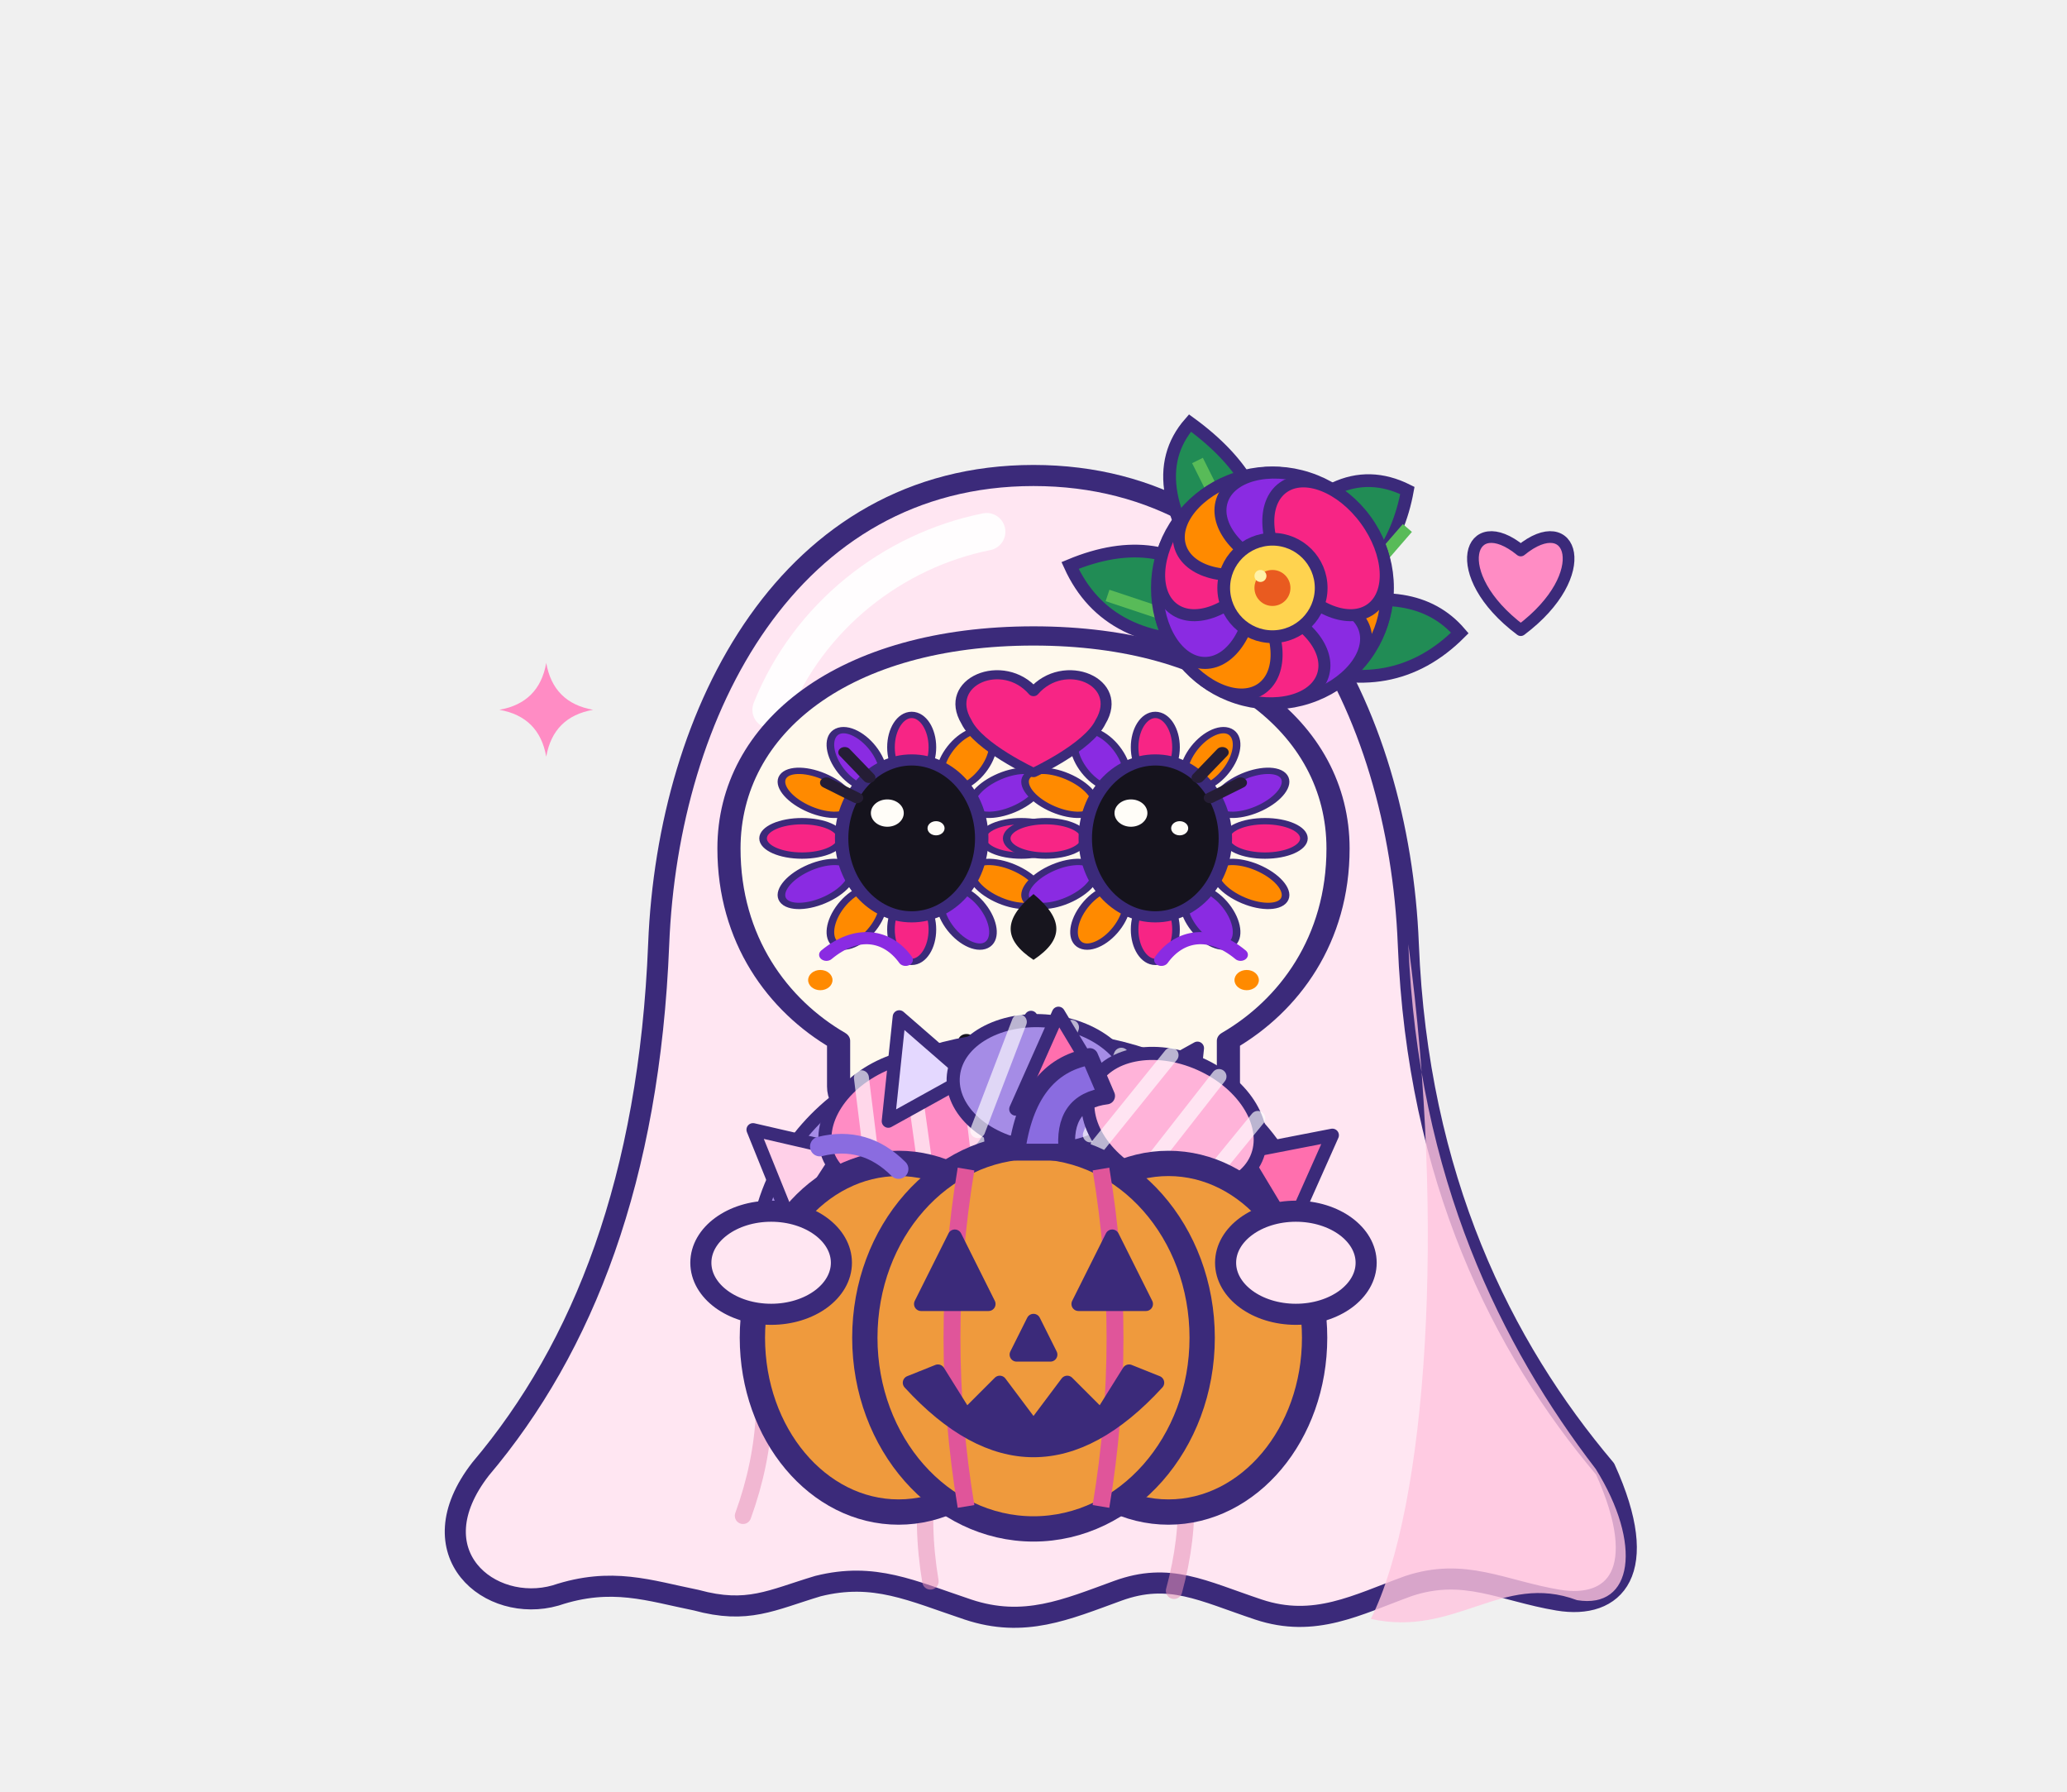
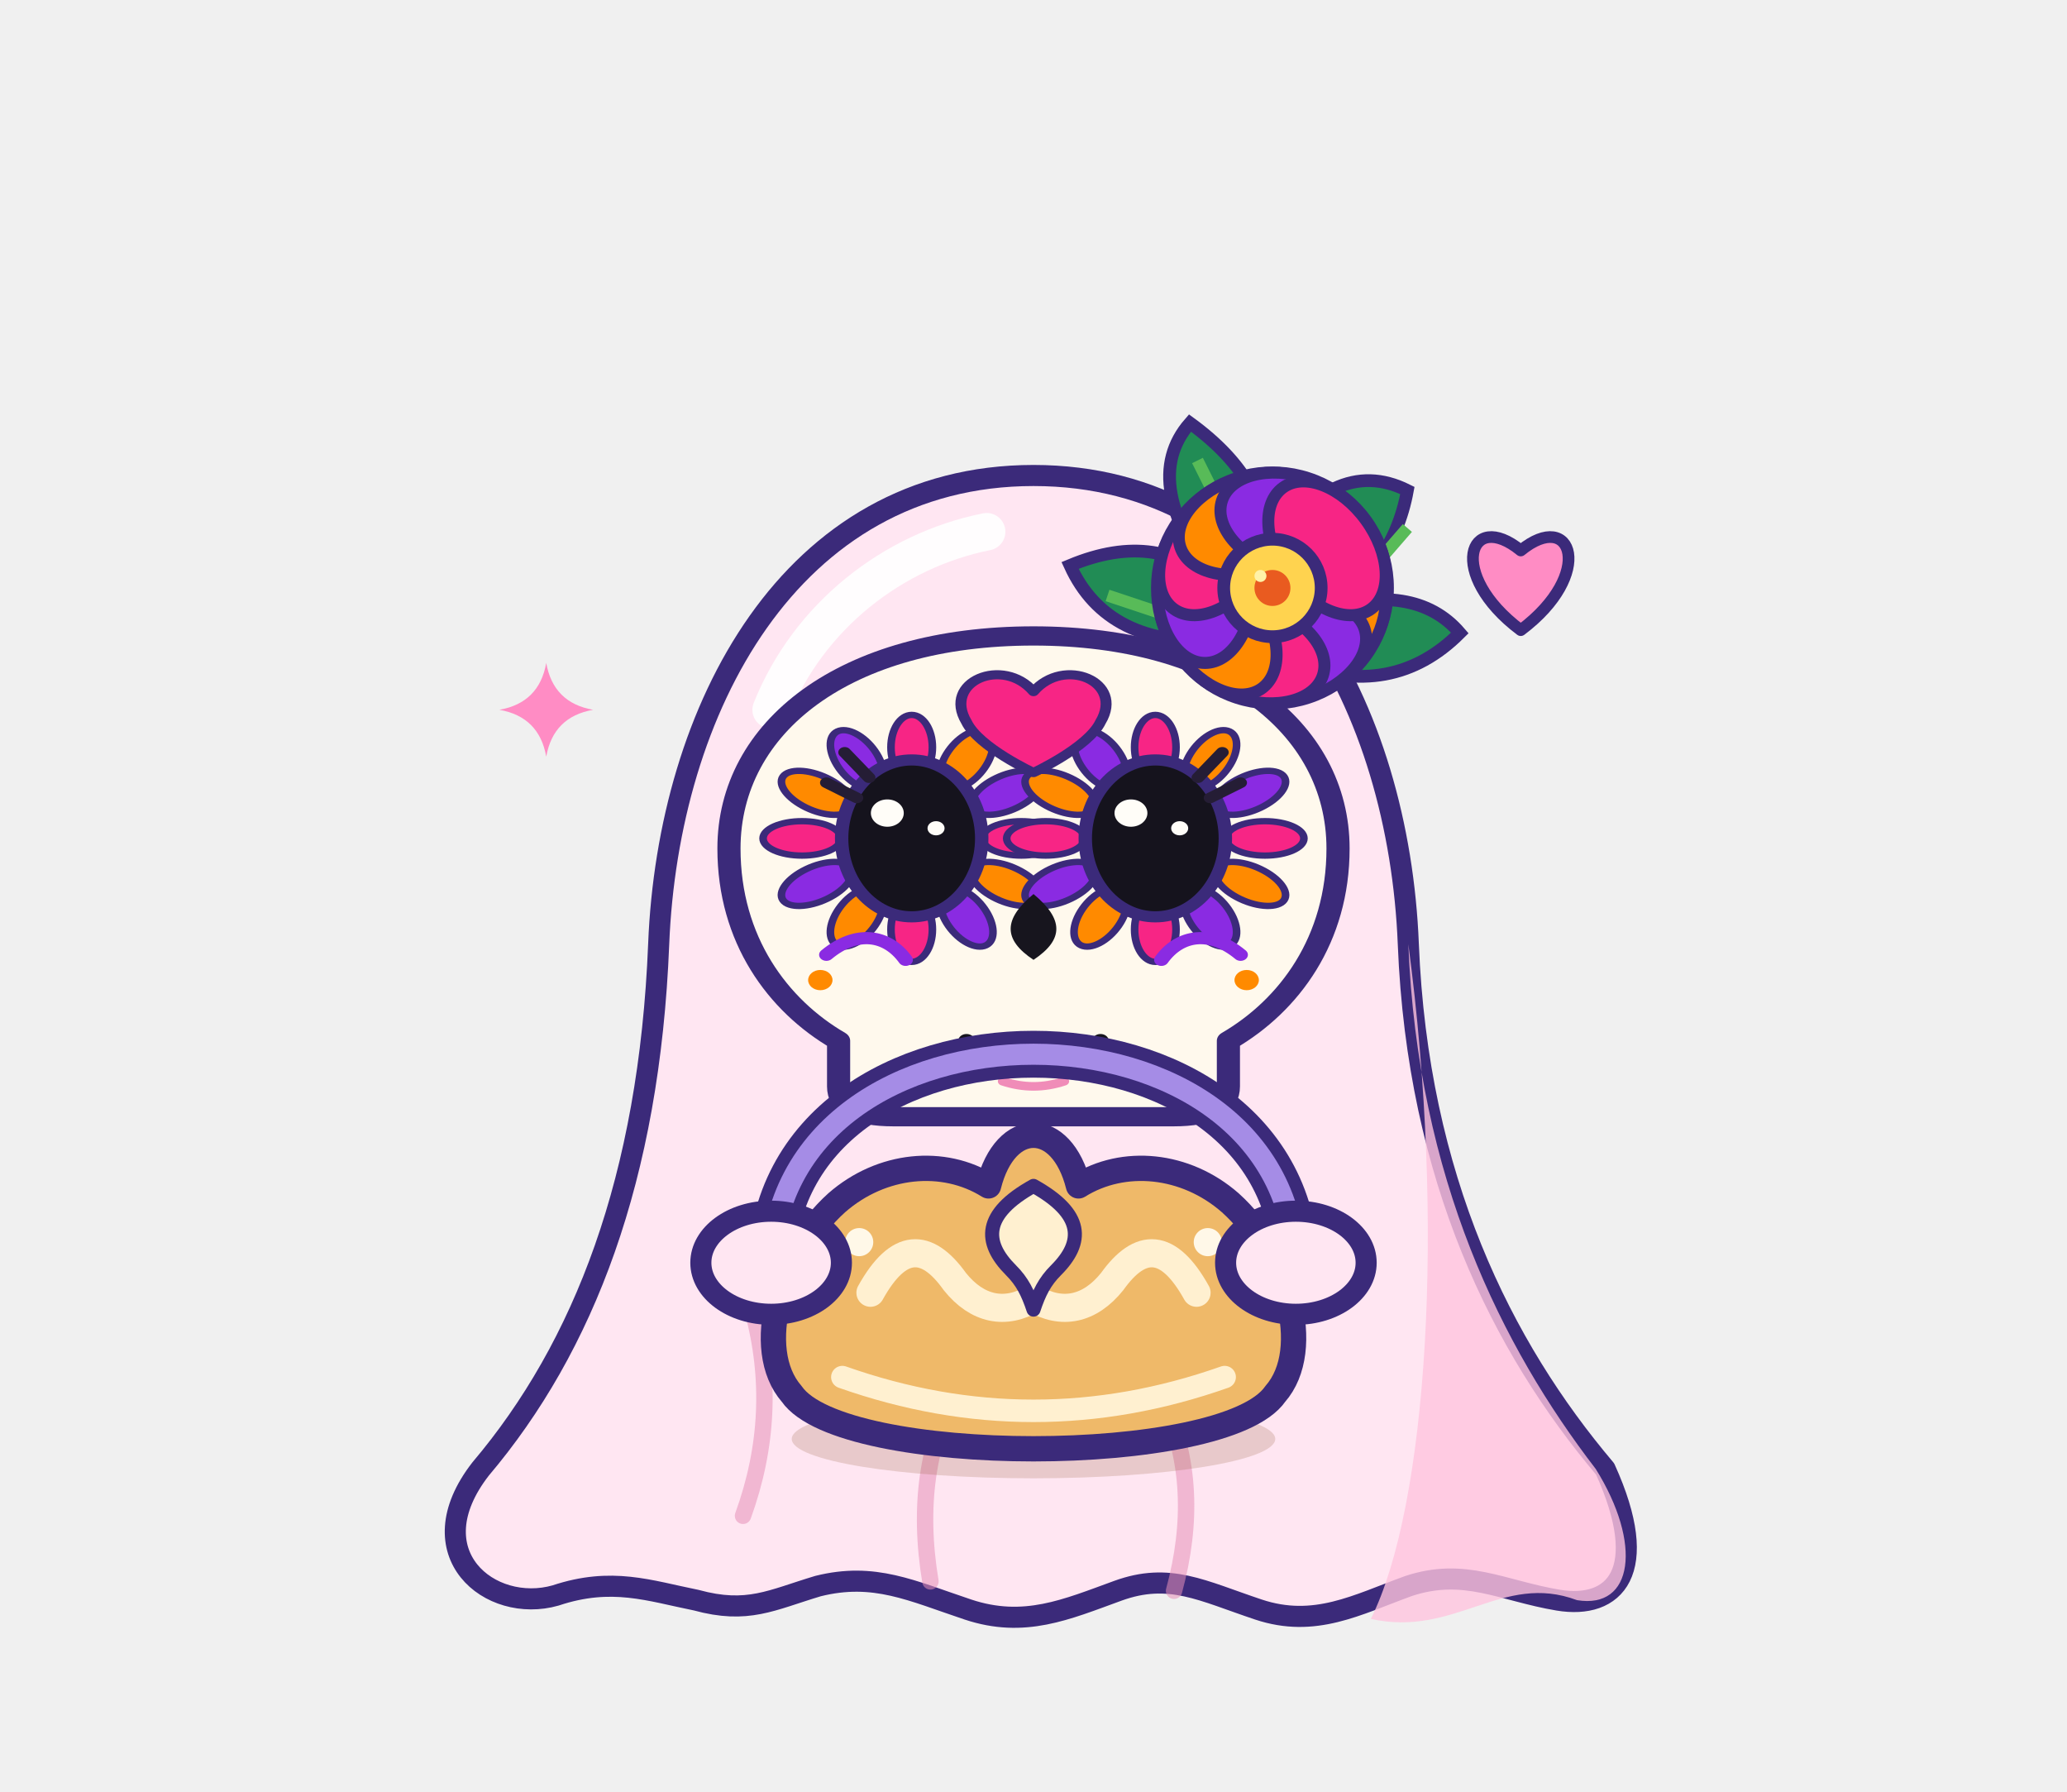
<svg xmlns="http://www.w3.org/2000/svg" viewBox="0 0 300 260" role="img" aria-label="Boo-buddy ghost 1">
  <g>
    <g transform="translate(150 205) scale(.68)">
      <g class="f d1">
        <g class="hop">
          <path d="M0 -200 C-52 -200 -78 -150 -80 -100 C-82 -50 -96 -14 -118 12 C-132 30 -116 43 -102 39 C-90 35 -82 38 -72 40 C-61 43 -56 40 -46 37 C-34 34 -26 38 -14 42 C-2 46 7 42 18 38 C29 34 36 38 48 42 C60 46 69 41 80 37 C92 33 100 38 112 40 C124 42 132 34 122 12 C100 -14 82 -50 80 -100 C78 -150 52 -200 0 -200Z" fill="#FFE6F2" stroke="#3B2A7A" stroke-width="4.5" stroke-linejoin="round" stroke-linecap="round">
            <animate attributeName="d" dur="2.8s" repeatCount="indefinite" calcMode="spline" keyTimes="0;0.33;0.66;1" keySplines=".4 0 .6 1;.4 0 .6 1;.4 0 .6 1" values="M0 -200 C-52 -200 -78 -150 -80 -100 C-82 -50 -96 -14 -118 12 C-132 30 -116 43 -102 39 C-90 35 -82 38 -72 40 C-61 43 -56 40 -46 37 C-34 34 -26 38 -14 42 C-2 46 7 42 18 38 C29 34 36 38 48 42 C60 46 69 41 80 37 C92 33 100 38 112 40 C124 42 132 34 122 12 C100 -14 82 -50 80 -100 C78 -150 52 -200 0 -200Z;M0 -200 C-52 -200 -78 -150 -80 -100 C-82 -50 -96 -14 -118 12 C-132 34 -116 46 -102 41 C-90 36 -82 33 -72 39 C-61 46 -56 43 -46 39 C-34 35 -26 34 -14 39 C-2 44 7 45 18 41 C29 37 36 34 48 39 C60 44 69 45 80 41 C92 37 100 34 112 39 C124 44 132 34 122 12 C100 -14 82 -50 80 -100 C78 -150 52 -200 0 -200Z;M0 -200 C-52 -200 -78 -150 -80 -100 C-82 -50 -96 -14 -118 12 C-132 26 -116 40 -102 37 C-90 34 -82 42 -72 44 C-61 46 -56 37 -46 34 C-34 31 -26 42 -14 45 C-2 48 7 37 18 35 C29 33 36 43 48 45 C60 47 69 37 80 34 C92 31 100 42 112 43 C124 44 132 34 122 12 C100 -14 82 -50 80 -100 C78 -150 52 -200 0 -200Z;M0 -200 C-52 -200 -78 -150 -80 -100 C-82 -50 -96 -14 -118 12 C-132 30 -116 43 -102 39 C-90 35 -82 38 -72 40 C-61 43 -56 40 -46 37 C-34 34 -26 38 -14 42 C-2 46 7 42 18 38 C29 34 36 38 48 42 C60 46 69 41 80 37 C92 33 100 38 112 40 C124 42 132 34 122 12 C100 -14 82 -50 80 -100 C78 -150 52 -200 0 -200Z" />
          </path>
          <path d="M80 -100 C82 -50 100 -14 120 12 C130 28 128 42 116 40 C100 34 90 48 72 44 C84 20 88 -40 80 -100Z" fill="#FFC4DE" opacity=".8" />
          <path d="M-62 22 q8 -22 2 -44 M-22 36 q-4 -24 6 -42 M30 38 q6 -22 -2 -40" stroke="#E58FB8" stroke-width="3.5" fill="none" stroke-linecap="round" opacity=".55" />
          <path d="M-56 -150 C-48 -170 -30 -184 -10 -188" stroke="#fff" stroke-width="8" fill="none" stroke-linecap="round" opacity=".9" />
          <path d="M0 -160 C-5 -155 -4 -151 0 -149 C4 -151 5 -155 0 -160Z" fill="#FFB33F" stroke="#D94F91" stroke-width="2.5" />
          <circle cx="0" cy="-154" r="2" fill="#D94F91" />
          <g fill="#D94F91">
            <circle cx="-49" cy="-87" r="2.6" />
            <circle cx="-43" cy="-83" r="1.7" />
            <circle cx="49" cy="-87" r="2.6" />
            <circle cx="43" cy="-83" r="1.7" />
          </g>
        </g>
        <g class="eo">
          <ellipse cx="-24" cy="-120" rx="9" ry="12.5" fill="#2B2350" />
          <circle cx="-21" cy="-125" r="3.8" fill="#fff" />
          <circle cx="-27" cy="-113" r="1.9" fill="#fff" />
          <path d="M-32 -128 l-9 -6 M-33 -121 l-10 -1" stroke="#2B2350" stroke-width="3.2" stroke-linecap="round" />
          <ellipse cx="24" cy="-120" rx="9" ry="12.5" fill="#2B2350" />
          <circle cx="27" cy="-125" r="3.8" fill="#fff" />
          <circle cx="21" cy="-113" r="1.9" fill="#fff" />
          <path d="M32 -128 l9 -6 M33 -121 l10 -1" stroke="#2B2350" stroke-width="3.2" stroke-linecap="round" />
        </g>
        <g class="eh" opacity="0">
          <path d="M-34 -116 Q-24 -130 -14 -116 M14 -116 Q24 -130 34 -116" stroke="#2B2350" stroke-width="4.5" fill="none" stroke-linecap="round" />
          <path d="M-36 -124 l-8 -5 M36 -124 l8 -5" stroke="#2B2350" stroke-width="3.2" stroke-linecap="round" />
        </g>
        <ellipse cx="-44" cy="-100" rx="11" ry="6.5" fill="#FF8FC0" opacity=".75" />
        <ellipse cx="44" cy="-100" rx="11" ry="6.5" fill="#FF8FC0" opacity=".75" />
        <path d="M-5 -102 Q0 -96 5 -102" stroke="#2B2350" stroke-width="3.2" fill="none" stroke-linecap="round" />
        <g class="sugar-skull-face" transform="translate(0 -115) scale(1.3 1.08) translate(0 115)" stroke-linejoin="round" stroke-linecap="round">
          <path d="M0 -162 C-31 -162 -50 -144 -50 -120 C-50 -102 -42 -89 -32 -82 L-32 -73 Q-32 -67 -23 -67 H23 Q32 -67 32 -73 L32 -82 C42 -89 50 -102 50 -120 C50 -144 31 -162 0 -162Z" fill="#FFF9ED" stroke="#3B2A7A" stroke-width="3.8" />
          <ellipse cx="-20" cy="-122" rx="3.4" ry="6.4" transform="rotate(0 -20 -122) translate(0 -18)" fill="#F72585" stroke="#3B2A7A" stroke-width="1.25" />
          <ellipse cx="-20" cy="-122" rx="3.4" ry="6.4" transform="rotate(30 -20 -122) translate(0 -18)" fill="#FF8A00" stroke="#3B2A7A" stroke-width="1.25" />
          <ellipse cx="-20" cy="-122" rx="3.4" ry="6.4" transform="rotate(60 -20 -122) translate(0 -18)" fill="#8A2BE2" stroke="#3B2A7A" stroke-width="1.25" />
          <ellipse cx="-20" cy="-122" rx="3.4" ry="6.4" transform="rotate(90 -20 -122) translate(0 -18)" fill="#F72585" stroke="#3B2A7A" stroke-width="1.25" />
          <ellipse cx="-20" cy="-122" rx="3.4" ry="6.4" transform="rotate(120 -20 -122) translate(0 -18)" fill="#FF8A00" stroke="#3B2A7A" stroke-width="1.25" />
          <ellipse cx="-20" cy="-122" rx="3.4" ry="6.4" transform="rotate(150 -20 -122) translate(0 -18)" fill="#8A2BE2" stroke="#3B2A7A" stroke-width="1.25" />
          <ellipse cx="-20" cy="-122" rx="3.4" ry="6.4" transform="rotate(180 -20 -122) translate(0 -18)" fill="#F72585" stroke="#3B2A7A" stroke-width="1.25" />
          <ellipse cx="-20" cy="-122" rx="3.4" ry="6.4" transform="rotate(210 -20 -122) translate(0 -18)" fill="#FF8A00" stroke="#3B2A7A" stroke-width="1.25" />
          <ellipse cx="-20" cy="-122" rx="3.4" ry="6.4" transform="rotate(240 -20 -122) translate(0 -18)" fill="#8A2BE2" stroke="#3B2A7A" stroke-width="1.25" />
          <ellipse cx="-20" cy="-122" rx="3.4" ry="6.4" transform="rotate(270 -20 -122) translate(0 -18)" fill="#F72585" stroke="#3B2A7A" stroke-width="1.25" />
          <ellipse cx="-20" cy="-122" rx="3.4" ry="6.4" transform="rotate(300 -20 -122) translate(0 -18)" fill="#FF8A00" stroke="#3B2A7A" stroke-width="1.25" />
          <ellipse cx="-20" cy="-122" rx="3.4" ry="6.4" transform="rotate(330 -20 -122) translate(0 -18)" fill="#8A2BE2" stroke="#3B2A7A" stroke-width="1.25" />
          <ellipse cx="-20" cy="-122" rx="11.5" ry="15.5" fill="#15131D" stroke="#3B2A7A" stroke-width="2.2" />
          <path d="M-27 -134 L-31 -139 M-29 -130 L-34 -133" fill="none" stroke="#251D35" stroke-width="2.1" />
          <circle cx="-24" cy="-127" r="2.7" fill="#FFFDF8" />
          <circle cx="-16" cy="-124" r="1.4" fill="#FFFDF8" />
          <ellipse cx="20" cy="-122" rx="3.4" ry="6.4" transform="rotate(0 20 -122) translate(0 -18)" fill="#F72585" stroke="#3B2A7A" stroke-width="1.25" />
          <ellipse cx="20" cy="-122" rx="3.4" ry="6.4" transform="rotate(30 20 -122) translate(0 -18)" fill="#FF8A00" stroke="#3B2A7A" stroke-width="1.25" />
          <ellipse cx="20" cy="-122" rx="3.4" ry="6.4" transform="rotate(60 20 -122) translate(0 -18)" fill="#8A2BE2" stroke="#3B2A7A" stroke-width="1.25" />
          <ellipse cx="20" cy="-122" rx="3.4" ry="6.4" transform="rotate(90 20 -122) translate(0 -18)" fill="#F72585" stroke="#3B2A7A" stroke-width="1.25" />
          <ellipse cx="20" cy="-122" rx="3.4" ry="6.4" transform="rotate(120 20 -122) translate(0 -18)" fill="#FF8A00" stroke="#3B2A7A" stroke-width="1.25" />
          <ellipse cx="20" cy="-122" rx="3.4" ry="6.4" transform="rotate(150 20 -122) translate(0 -18)" fill="#8A2BE2" stroke="#3B2A7A" stroke-width="1.25" />
          <ellipse cx="20" cy="-122" rx="3.4" ry="6.4" transform="rotate(180 20 -122) translate(0 -18)" fill="#F72585" stroke="#3B2A7A" stroke-width="1.25" />
          <ellipse cx="20" cy="-122" rx="3.4" ry="6.4" transform="rotate(210 20 -122) translate(0 -18)" fill="#FF8A00" stroke="#3B2A7A" stroke-width="1.25" />
          <ellipse cx="20" cy="-122" rx="3.4" ry="6.4" transform="rotate(240 20 -122) translate(0 -18)" fill="#8A2BE2" stroke="#3B2A7A" stroke-width="1.25" />
          <ellipse cx="20" cy="-122" rx="3.4" ry="6.4" transform="rotate(270 20 -122) translate(0 -18)" fill="#F72585" stroke="#3B2A7A" stroke-width="1.25" />
          <ellipse cx="20" cy="-122" rx="3.4" ry="6.4" transform="rotate(300 20 -122) translate(0 -18)" fill="#FF8A00" stroke="#3B2A7A" stroke-width="1.25" />
          <ellipse cx="20" cy="-122" rx="3.4" ry="6.4" transform="rotate(330 20 -122) translate(0 -18)" fill="#8A2BE2" stroke="#3B2A7A" stroke-width="1.25" />
          <ellipse cx="20" cy="-122" rx="11.5" ry="15.5" fill="#15131D" stroke="#3B2A7A" stroke-width="2.2" />
          <path d="M27 -134 L31 -139 M29 -130 L34 -133" fill="none" stroke="#251D35" stroke-width="2.1" />
          <circle cx="16" cy="-127" r="2.7" fill="#FFFDF8" />
          <circle cx="24" cy="-124" r="1.4" fill="#FFFDF8" />
          <path d="M0 -151 C-5 -158 -15 -153 -11 -145 C-9 -140 0 -135 0 -135 C0 -135 9 -140 11 -145 C15 -153 5 -158 0 -151Z" fill="#F72585" stroke="#3B2A7A" stroke-width="1.8" />
          <path d="M-34 -99 C-29 -104 -24 -103 -21 -98 M34 -99 C29 -104 24 -103 21 -98" fill="none" stroke="#8A2BE2" stroke-width="2.4" />
          <circle cx="-35" cy="-94" r="2" fill="#FF8A00" />
          <circle cx="35" cy="-94" r="2" fill="#FF8A00" />
          <path d="M0 -111 C-5 -106 -5 -102 0 -98 C5 -102 5 -106 0 -111Z" fill="#17151E" />
          <path d="M-11 -82 Q0 -72 11 -82" fill="none" stroke="#17151E" stroke-width="2.7" />
          <path d="M-5 -74 Q0 -72 5 -74" fill="none" stroke="#F08CB8" stroke-width="1.7" />
        </g>
        <g class="head-flower" transform="translate(51 -176) scale(1.6)">
          <path d="M-7 7 Q-22 8 -27 -3 Q-15 -8 -7 0 Q-18 -14 -11 -22 Q0 -14 -1 -4 Q8 -18 18 -13 Q16 -2 6 3 Q19 -1 25 6 Q16 15 3 10Z" fill="#218C55" stroke="#3B2A7A" stroke-width="1.7" />
          <path d="M-22 1 L-7 6 M-10 -17 L-3 -3 M18 -8 L5 7" fill="none" stroke="#58BB58" stroke-width="1.6" />
          <ellipse cx="9.00" cy="0.00" rx="6.4" ry="10" transform="rotate(0 9.00 0.00)" fill="#F72585" stroke="#3B2A7A" stroke-width="1.6" />
          <ellipse cx="7.28" cy="5.29" rx="6.4" ry="10" transform="rotate(36 7.28 5.29)" fill="#FF8A00" stroke="#3B2A7A" stroke-width="1.6" />
          <ellipse cx="2.78" cy="8.56" rx="6.4" ry="10" transform="rotate(72 2.78 8.56)" fill="#8A2BE2" stroke="#3B2A7A" stroke-width="1.6" />
          <ellipse cx="-2.78" cy="8.56" rx="6.4" ry="10" transform="rotate(108 -2.78 8.56)" fill="#F72585" stroke="#3B2A7A" stroke-width="1.6" />
          <ellipse cx="-7.28" cy="5.29" rx="6.4" ry="10" transform="rotate(144 -7.28 5.29)" fill="#FF8A00" stroke="#3B2A7A" stroke-width="1.6" />
          <ellipse cx="-9.00" cy="0.00" rx="6.4" ry="10" transform="rotate(180 -9.00 0.00)" fill="#8A2BE2" stroke="#3B2A7A" stroke-width="1.6" />
          <ellipse cx="-7.28" cy="-5.29" rx="6.4" ry="10" transform="rotate(216 -7.28 -5.29)" fill="#F72585" stroke="#3B2A7A" stroke-width="1.6" />
          <ellipse cx="-2.78" cy="-8.56" rx="6.4" ry="10" transform="rotate(252 -2.78 -8.56)" fill="#FF8A00" stroke="#3B2A7A" stroke-width="1.6" />
          <ellipse cx="2.78" cy="-8.56" rx="6.4" ry="10" transform="rotate(288 2.78 -8.56)" fill="#8A2BE2" stroke="#3B2A7A" stroke-width="1.6" />
          <ellipse cx="7.28" cy="-5.29" rx="6.4" ry="10" transform="rotate(324 7.28 -5.29)" fill="#F72585" stroke="#3B2A7A" stroke-width="1.6" />
          <circle r="6.5" fill="#FFD34F" stroke="#3B2A7A" stroke-width="1.7" />
          <circle r="2.4" fill="#E95B20" />
          <circle cx="-1.6" cy="-1.6" r=".8" fill="#FFF2A8" />
        </g>
        <path d="M-56 -30 C-56 -92 56 -92 56 -30" stroke="#3B2A7A" stroke-width="10" fill="none" stroke-linecap="round" />
        <path d="M-56 -30 C-56 -92 56 -92 56 -30" stroke="#A58CE6" stroke-width="4.5" fill="none" stroke-linecap="round" />
-         <g class="cd c1">
-           <g transform="translate(-26 -62) rotate(-22) scale(0.8)">
-             <path d="M-20 0 L-40 -14 L-40 14Z M20 0 L40 -14 L40 14Z" fill="#FFD0E8" stroke="#3B2A7A" stroke-width="3.5" stroke-linejoin="round" stroke-linecap="round" />
-             <ellipse rx="24" ry="17" fill="#FF8CC4" stroke="#3B2A7A" stroke-width="3.5" stroke-linejoin="round" stroke-linecap="round" />
-             <path d="M-8 -16 L-16 14 M6 -16 L-2 16 M20 -10 L14 12" stroke="#fff" stroke-width="4" opacity=".65" stroke-linecap="round" />
-           </g>
-         </g>
-         <g class="cd c2">
-           <g transform="translate(2 -70) rotate(6) scale(0.8)">
-             <path d="M-20 0 L-40 -14 L-40 14Z M20 0 L40 -14 L40 14Z" fill="#E4D8FF" stroke="#3B2A7A" stroke-width="3.5" stroke-linejoin="round" stroke-linecap="round" />
-             <ellipse rx="24" ry="17" fill="#A58CE6" stroke="#3B2A7A" stroke-width="3.5" stroke-linejoin="round" stroke-linecap="round" />
-             <path d="M-8 -16 L-16 14 M6 -16 L-2 16 M20 -10 L14 12" stroke="#fff" stroke-width="4" opacity=".65" stroke-linecap="round" />
-           </g>
-         </g>
-         <g class="cd c3">
-           <g transform="translate(30 -62) rotate(24) scale(0.8)">
-             <path d="M-20 0 L-40 -14 L-40 14Z M20 0 L40 -14 L40 14Z" fill="#FF6FAE" stroke="#3B2A7A" stroke-width="3.5" stroke-linejoin="round" stroke-linecap="round" />
-             <ellipse rx="24" ry="17" fill="#FFB3D9" stroke="#3B2A7A" stroke-width="3.5" stroke-linejoin="round" stroke-linecap="round" />
-             <path d="M-8 -16 L-16 14 M6 -16 L-2 16 M20 -10 L14 12" stroke="#fff" stroke-width="4" opacity=".65" stroke-linecap="round" />
-           </g>
-         </g>
-         <g transform="translate(0 -16) scale(1.2)">
-           <ellipse cx="-24" cy="0" rx="26" ry="31" fill="#EF9A3D" stroke="#3B2A7A" stroke-width="4.5" stroke-linejoin="round" stroke-linecap="round" />
-           <ellipse cx="24" cy="0" rx="26" ry="31" fill="#EF9A3D" stroke="#3B2A7A" stroke-width="4.5" stroke-linejoin="round" stroke-linecap="round" />
-           <ellipse cx="0" cy="0" rx="30" ry="34" fill="#EF9A3D" stroke="#3B2A7A" stroke-width="4.5" stroke-linejoin="round" stroke-linecap="round" />
-           <path d="M-12 -30 Q-17 0 -12 30 M12 -30 Q17 0 12 30" stroke="#E0559A" stroke-width="3" fill="none" />
-           <path d="M-3 -33 Q-1 -48 10 -50 L13 -43 Q5 -42 6 -33Z" fill="#8A6CE0" stroke="#3B2A7A" stroke-width="3" stroke-linejoin="round" />
-           <path d="M-24 -30 q-6 -6 -14 -4" stroke="#8A6CE0" stroke-width="3.5" fill="none" stroke-linecap="round" />
-           <path d="M-20 -6 L-8 -6 L-14 -18Z M8 -6 L20 -6 L14 -18Z M-3 3 L3 3 L0 -3Z M-22 8 Q0 32 22 8 L17 6 L12 14 L6 8 L0 16 L-6 8 L-12 14 L-17 6Z" fill="#3B2A7A" stroke="#3B2A7A" stroke-width="2.5" stroke-linejoin="round" />
+         <g transform="translate(0 -16) scale(1.2)" class="dia-prop pan-de-muerto">
+           <ellipse cx="0" cy="18" rx="43" ry="7" fill="#8E542C" opacity=".2" />
+           <path d="M-43 10 C-50 2 -45 -15 -35 -24 C-27 -31 -16 -32 -8 -27 C-5 -39 5 -39 8 -27 C16 -32 27 -31 35 -24 C45 -15 50 2 43 10 C34 23 -34 23 -43 10Z" fill="#EFB969" stroke="#3B2A7A" stroke-width="4.5" stroke-linejoin="round" />
+           <path d="M-34 7 Q0 19 34 7" fill="none" stroke="#FFF0D0" stroke-width="4" stroke-linecap="round" />
+           <path d="M-29 -8 C-24 -17 -19 -17 -14 -10 C-10 -5 -5 -4 0 -7 C5 -4 10 -5 14 -10 C19 -17 24 -17 29 -8" fill="none" stroke="#FFF0D0" stroke-width="5" stroke-linecap="round" stroke-linejoin="round" />
+           <path d="M0 -27 C-9 -22 -9 -17 -4 -12 C-2 -10 -1 -8 0 -5 C1 -8 2 -10 4 -12 C9 -17 9 -22 0 -27Z" fill="#FFF0D0" stroke="#3B2A7A" stroke-width="2.5" stroke-linejoin="round" />
+           <circle cx="-31" cy="-17" r="2.5" fill="#FFF8E8" />
+           <circle cx="31" cy="-17" r="2.5" fill="#FFF8E8" />
        </g>
        <ellipse cx="-56" cy="-32" rx="15" ry="11" fill="#FFE6F2" stroke="#3B2A7A" stroke-width="4.5" stroke-linejoin="round" stroke-linecap="round" />
        <ellipse cx="56" cy="-32" rx="15" ry="11" fill="#FFE6F2" stroke="#3B2A7A" stroke-width="4.5" stroke-linejoin="round" stroke-linecap="round" />
        <path transform="translate(104 -176) scale(1)" d="M0 9 C-16 -3 -11 -17 0 -8 C11 -17 16 -3 0 9Z" fill="#FF8CC4" stroke="#3B2A7A" stroke-width="2.5" stroke-linejoin="round" />
        <path transform="translate(-104 -150) scale(1)" d="M0 -10 Q1.5 -1.5 10 0 Q1.5 1.5 0 10 Q-1.5 1.5 -10 0 Q-1.5 -1.5 0 -10Z" fill="#FF8CC4" />
      </g>
    </g>
  </g>
</svg>
